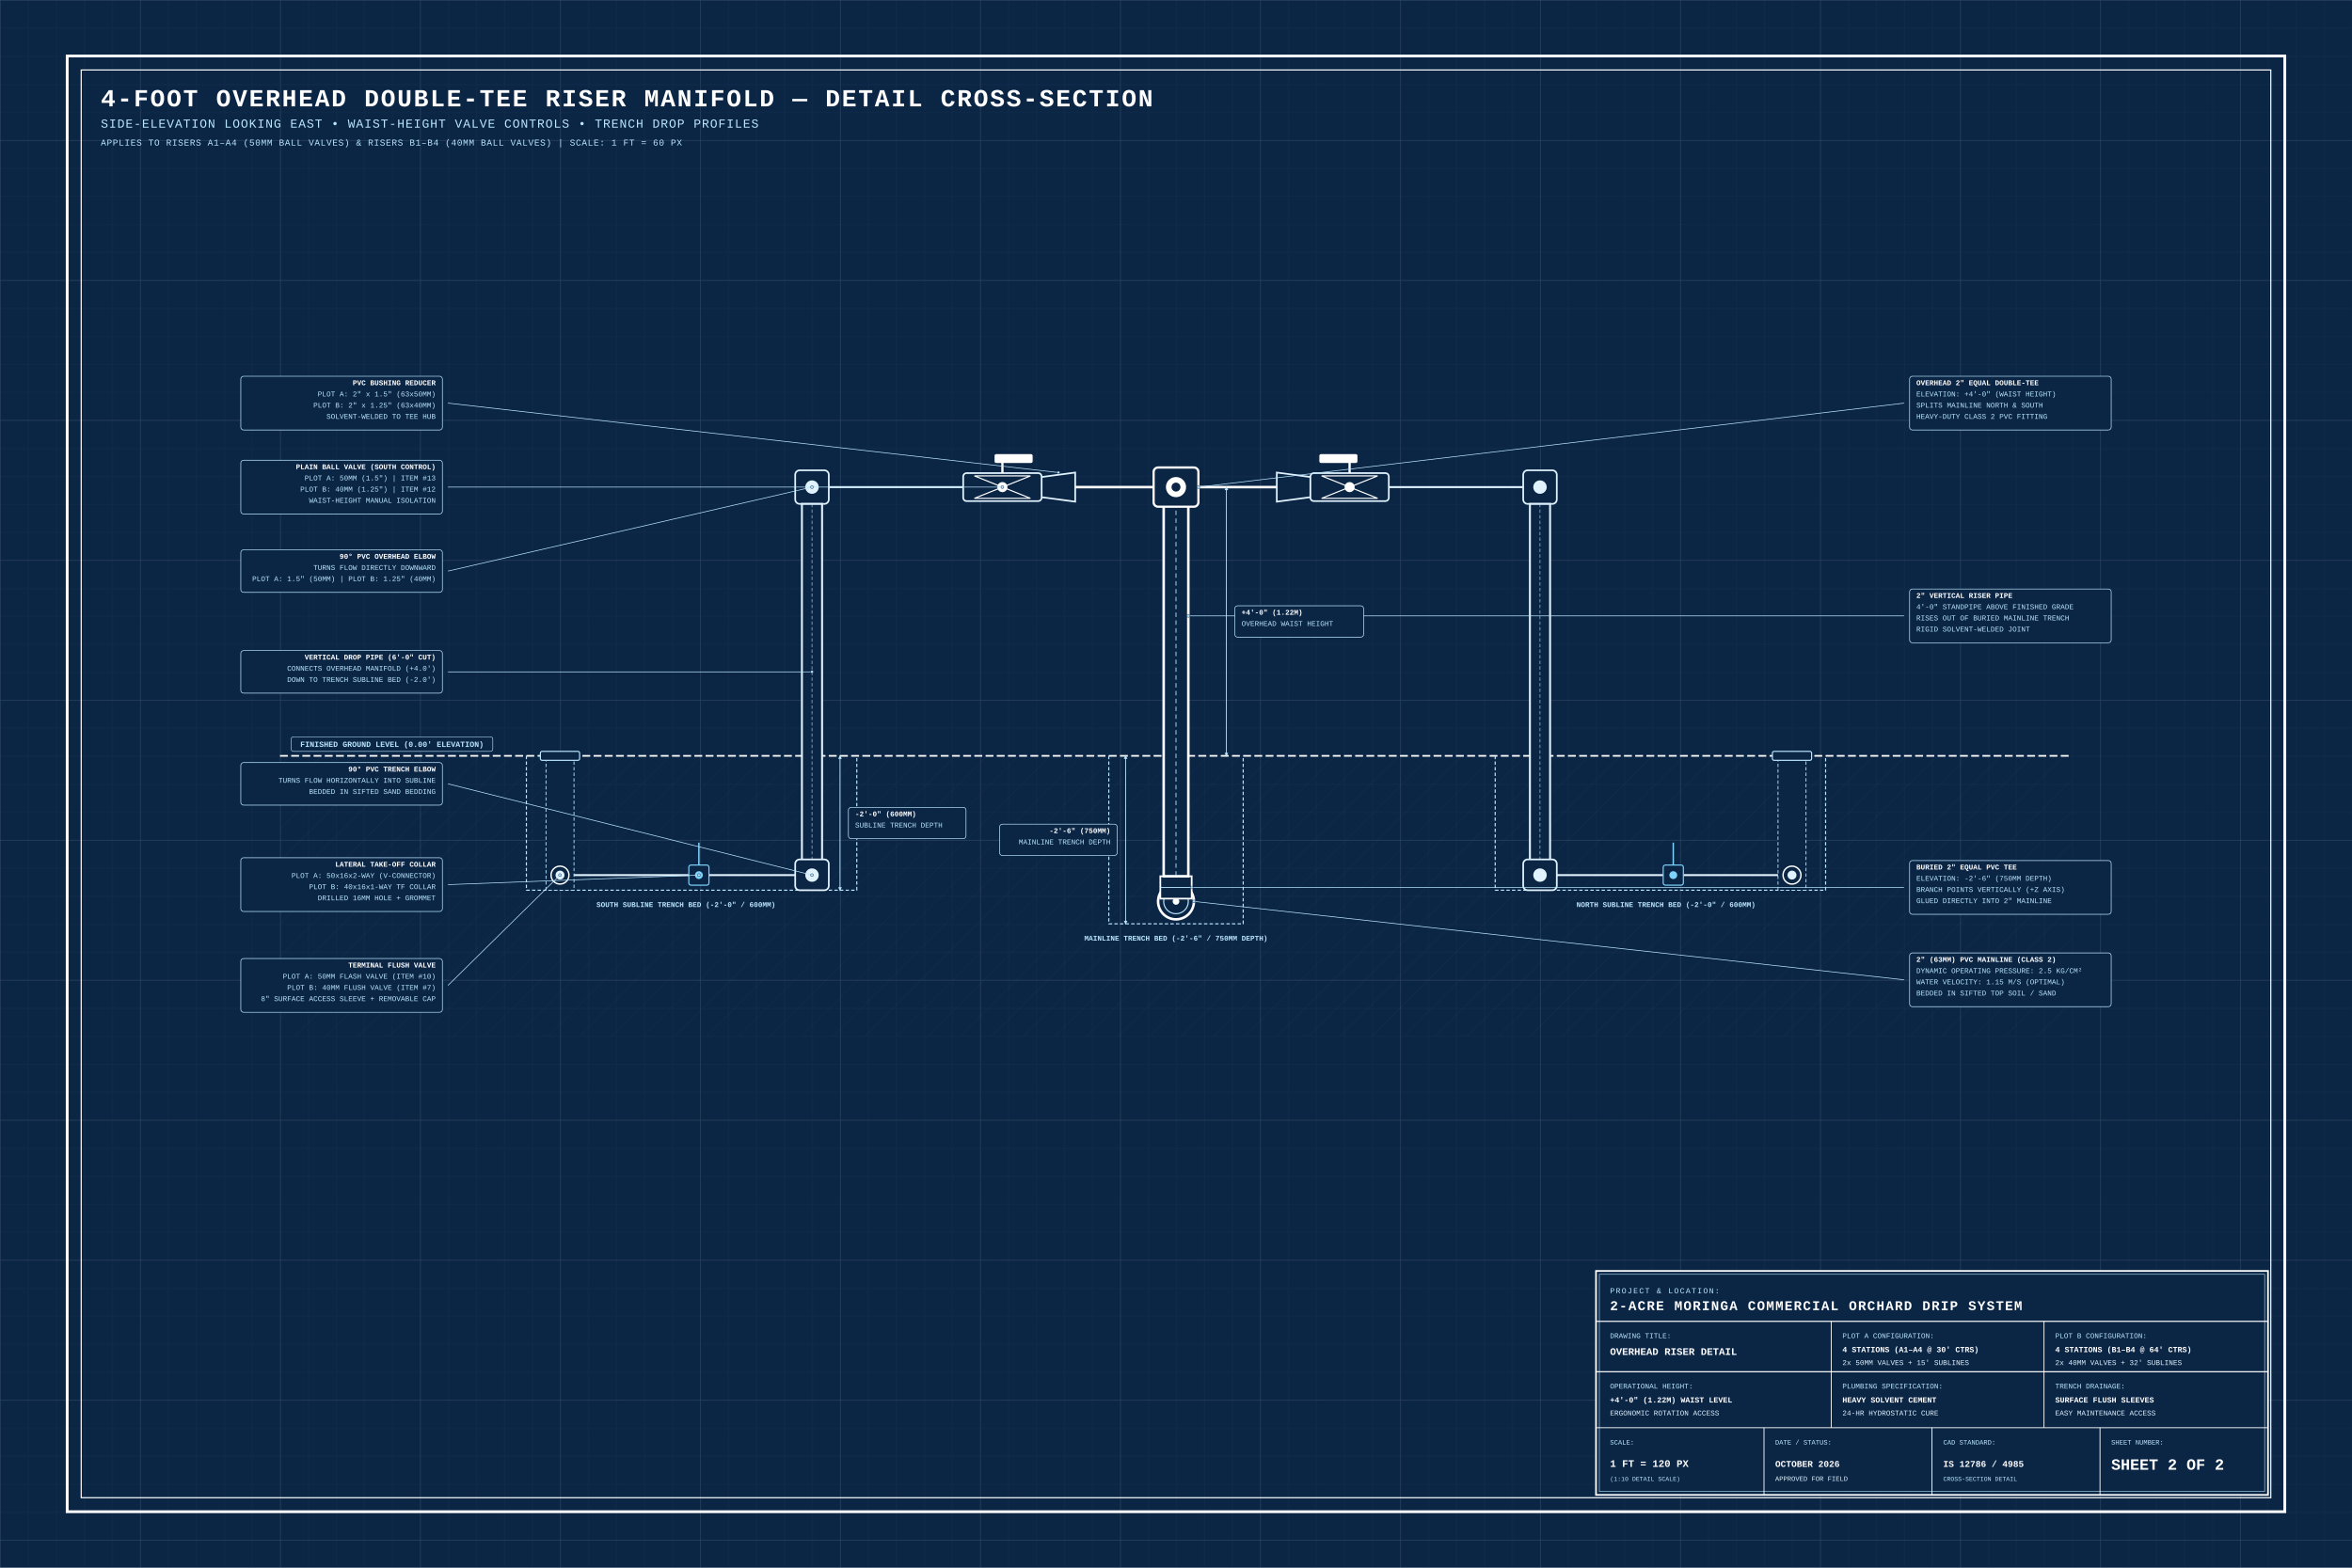
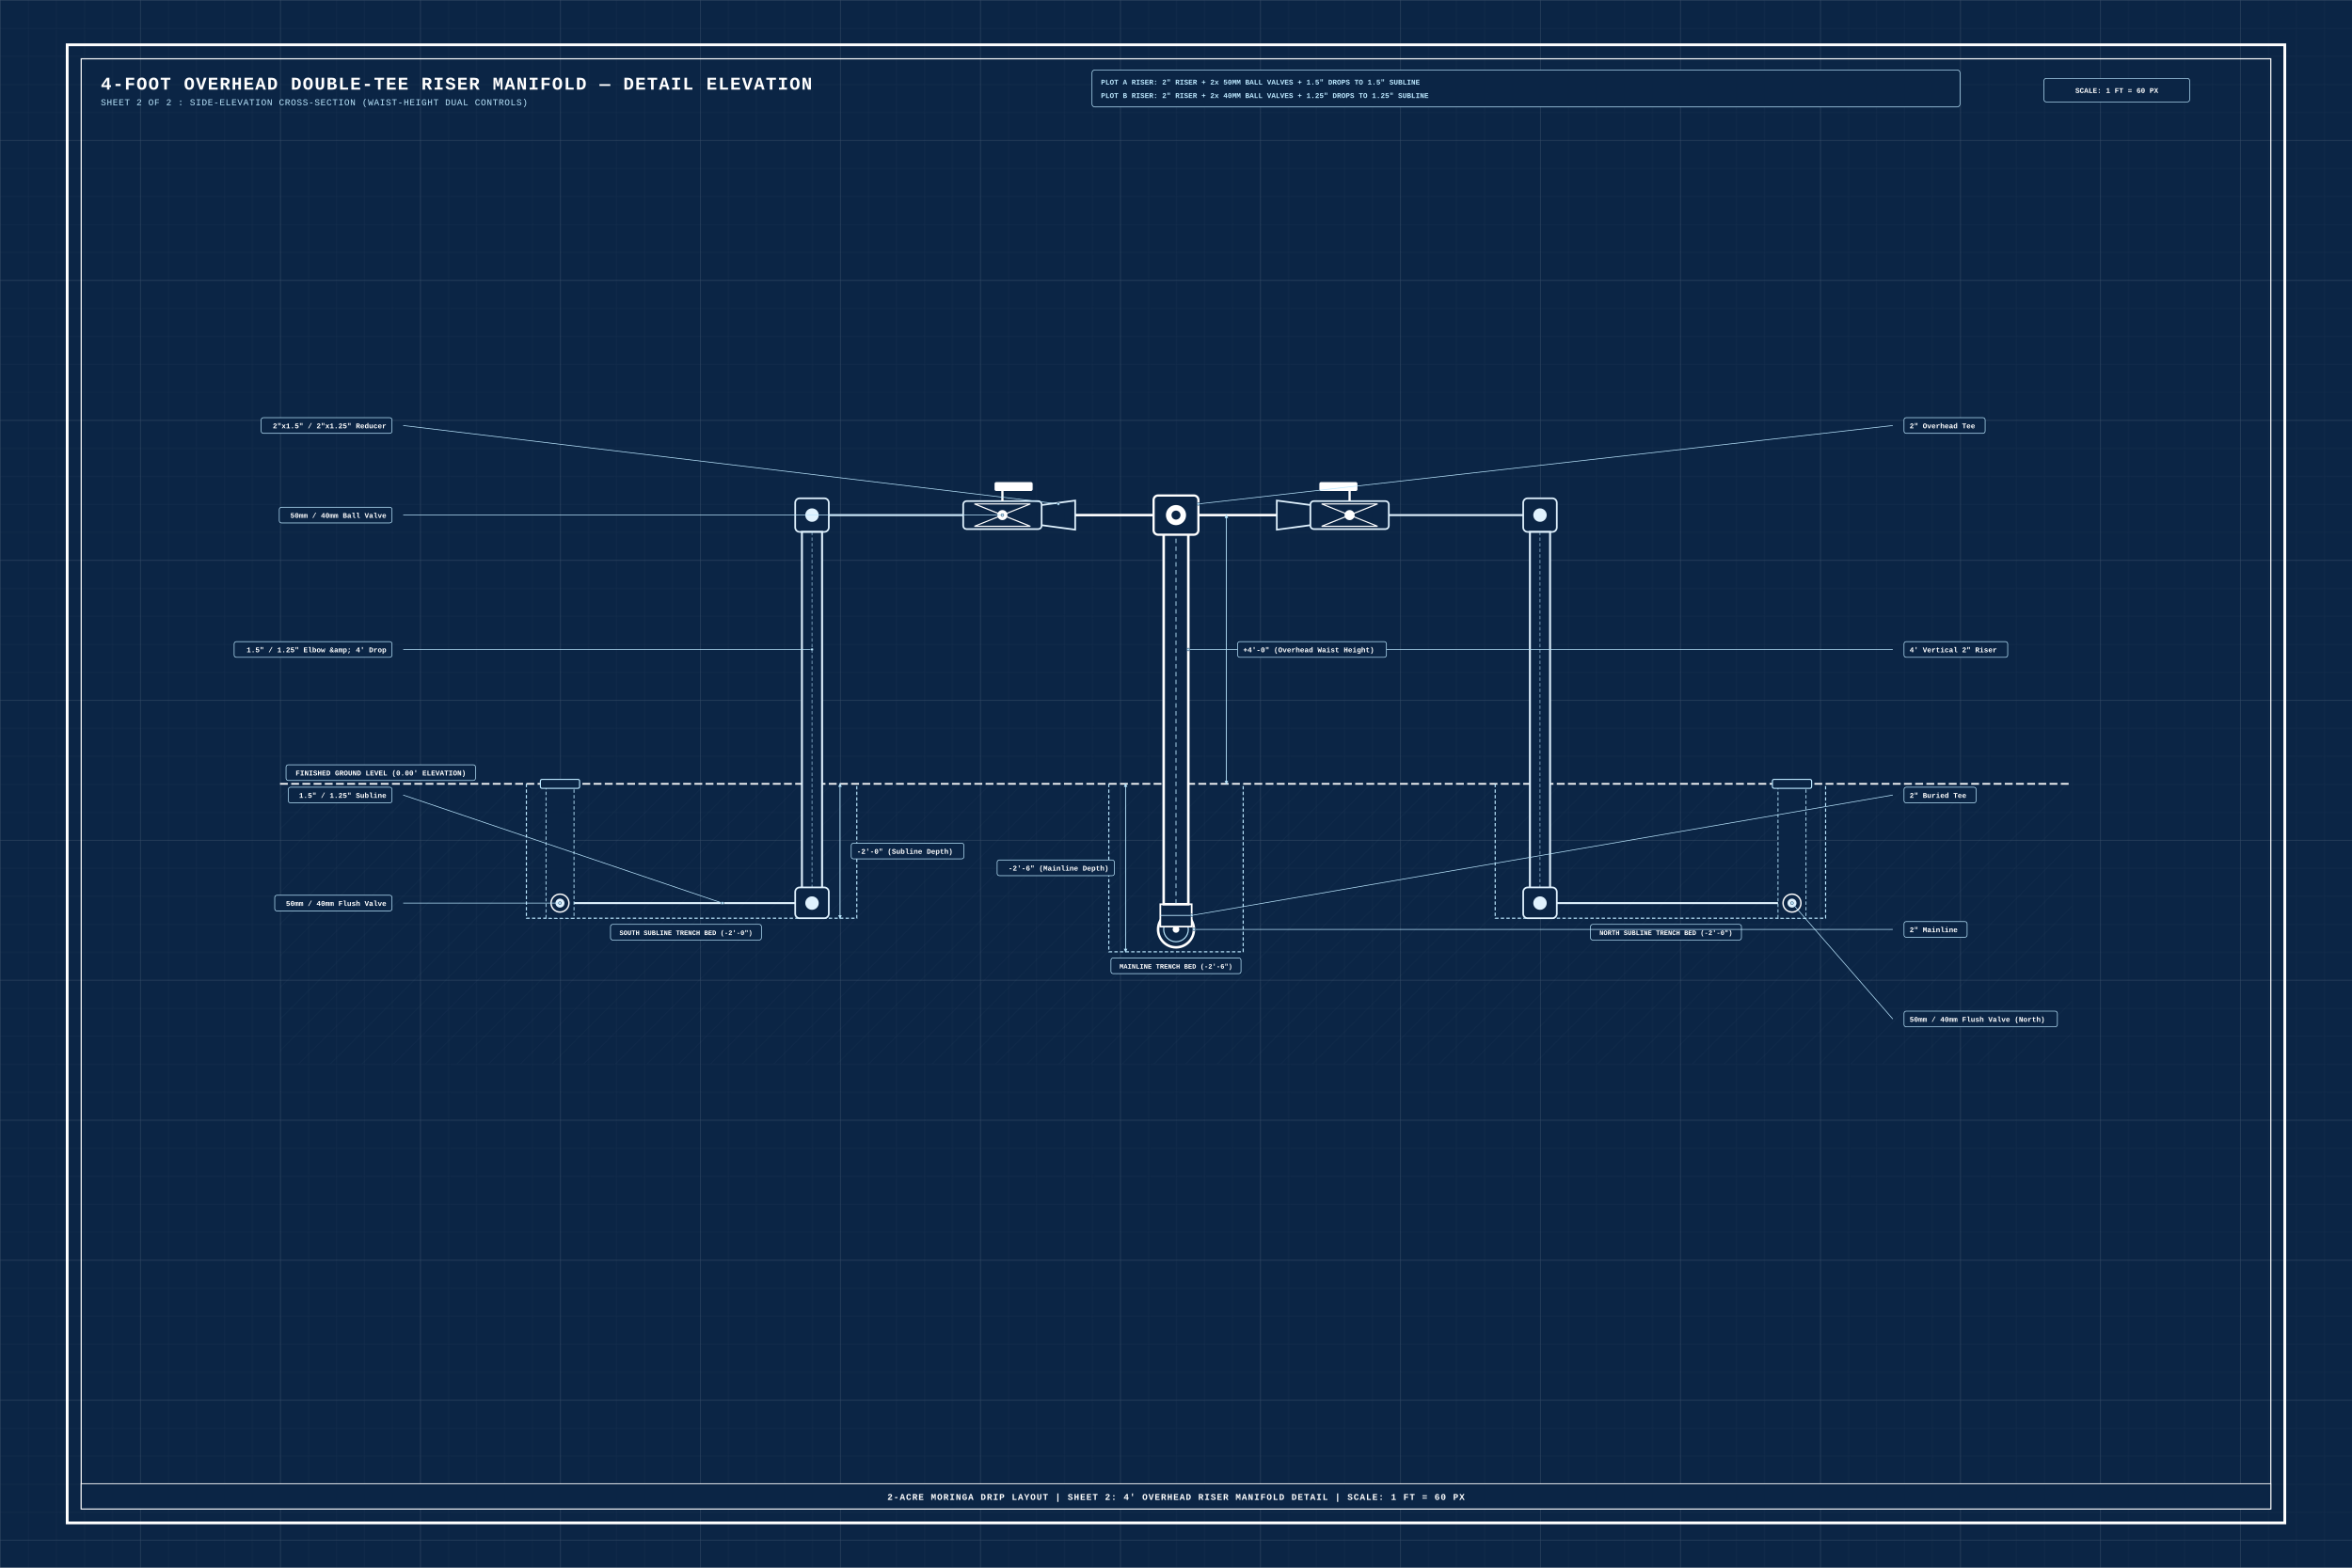
<svg xmlns="http://www.w3.org/2000/svg" viewBox="0 0 4200 2800" width="4200" height="2800" style="background:#0B2545; font-family:'Courier New', Courier, monospace;">
  <defs>
    <pattern id="grid10_s2" width="50" height="50" patternUnits="userSpaceOnUse">
      <path d="M 50 0 L 0 0 0 50" fill="none" stroke="rgba(255, 255, 255, 0.07)" stroke-width="1" />
    </pattern>
    <pattern id="grid50_s2" width="250" height="250" patternUnits="userSpaceOnUse">
      <rect width="250" height="250" fill="url(#grid10_s2)" />
      <path d="M 250 0 L 0 0 0 250" fill="none" stroke="rgba(255, 255, 255, 0.16)" stroke-width="1.5" />
    </pattern>
    <pattern id="groundHatch" width="40" height="40" patternTransform="rotate(45 0 0)" patternUnits="userSpaceOnUse">
      <line x1="0" y1="0" x2="0" y2="40" stroke="#BAE6FD" stroke-width="1" opacity="0.25" />
    </pattern>
    <marker id="arrow_s2" viewBox="0 0 10 10" refX="6" refY="5" markerWidth="6" markerHeight="6" orient="auto-start-reverse">
      <path d="M 0 1.5 L 8 5 L 0 8.5 z" fill="#BAE6FD" />
    </marker>
    <marker id="dot_s2" viewBox="0 0 10 10" refX="5" refY="5" markerWidth="6" markerHeight="6">
      <circle cx="5" cy="5" r="3.5" fill="#BAE6FD" stroke="#0B2545" stroke-width="1" />
    </marker>
  </defs>
  <rect width="4200" height="2800" fill="#0B2545" />
  <rect width="4200" height="2800" fill="url(#grid50_s2)" />
-   <rect x="120" y="100" width="3960" height="2600" fill="none" stroke="#FFFFFF" stroke-width="5" />
-   <rect x="145" y="125" width="3910" height="2550" fill="none" stroke="#FFFFFF" stroke-width="2" />
-   <g transform="translate(180, 190)">
-     <text x="0" y="0" fill="#FFFFFF" font-size="44" font-weight="bold" letter-spacing="3">4-FOOT OVERHEAD DOUBLE-TEE RISER MANIFOLD — DETAIL CROSS-SECTION</text>
-     <text x="0" y="38" fill="#BAE6FD" font-size="22" letter-spacing="1.5">SIDE-ELEVATION LOOKING EAST • WAIST-HEIGHT VALVE CONTROLS • TRENCH DROP PROFILES</text>
-     <text x="0" y="70" fill="#BAE6FD" font-size="16" letter-spacing="1">APPLIES TO RISERS A1–A4 (50MM BALL VALVES) &amp; RISERS B1–B4 (40MM BALL VALVES) | SCALE: 1 FT = 60 PX</text>
+   <rect x="120" y="80" width="3960" height="2640" fill="none" stroke="#FFFFFF" stroke-width="5" />
+   <rect x="145" y="105" width="3910" height="2590" fill="none" stroke="#FFFFFF" stroke-width="2" />
+   <g transform="translate(180, 160)">
+     <text x="0" y="0" fill="#FFFFFF" font-size="32" font-weight="bold" letter-spacing="2">4-FOOT OVERHEAD DOUBLE-TEE RISER MANIFOLD — DETAIL ELEVATION</text>
+     <text x="0" y="28" fill="#BAE6FD" font-size="16" letter-spacing="1">SHEET 2 OF 2 : SIDE-ELEVATION CROSS-SECTION (WAIST-HEIGHT DUAL CONTROLS)</text>
+   </g>
+   <g transform="translate(1950, 125)">
+     <rect x="0" y="0" width="1550" height="66" fill="#0B2545" stroke="#BAE6FD" stroke-width="1.2" rx="5" />
+     <text x="16" y="26" fill="#BAE6FD" font-size="13" font-weight="bold">PLOT A RISER: 2" RISER + 2x 50MM BALL VALVES + 1.5" DROPS TO 1.5" SUBLINE</text>
+     <text x="16" y="50" fill="#BAE6FD" font-size="13" font-weight="bold">PLOT B RISER: 2" RISER + 2x 40MM BALL VALVES + 1.25" DROPS TO 1.25" SUBLINE</text>
+   </g>
+   <g transform="translate(3650, 160)">
+     <rect x="0" y="-20" width="260" height="42" fill="#0B2545" stroke="#BAE6FD" stroke-width="1.2" rx="4" />
+     <text x="130" y="6" fill="#FFFFFF" font-size="13" font-weight="bold" text-anchor="middle">SCALE: 1 FT = 60 PX</text>
  </g>
  <g id="GROUND_AND_TRENCHES">
-     <rect x="500" y="1350" width="3200" height="500" fill="url(#groundHatch)" opacity="0.3" />
-     <line x1="500" y1="1350" x2="3700" y2="1350" stroke="#FFFFFF" stroke-width="3" stroke-dasharray="14 6" />
-     <rect x="520" y="1316" width="360" height="26" fill="#0B2545" stroke="#BAE6FD" stroke-width="1" rx="4" />
-     <text x="700" y="1334" fill="#BAE6FD" font-size="14" font-weight="bold" text-anchor="middle">FINISHED GROUND LEVEL (0.00' ELEVATION)</text>
-     <path d="M 1980,1350 L 1980,1650 L 2220,1650 L 2220,1350" fill="none" stroke="#BAE6FD" stroke-width="2" stroke-dasharray="6 4" />
-     <text x="2100" y="1680" fill="#BAE6FD" font-size="13" font-weight="bold" text-anchor="middle">MAINLINE TRENCH BED (-2'-6" / 750MM DEPTH)</text>
-     <path d="M 940,1350 L 940,1590 L 1530,1590 L 1530,1350" fill="none" stroke="#BAE6FD" stroke-width="2" stroke-dasharray="6 4" />
-     <text x="1225.0" y="1620" fill="#BAE6FD" font-size="13" font-weight="bold" text-anchor="middle">SOUTH SUBLINE TRENCH BED (-2'-0" / 600MM)</text>
-     <path d="M 2670,1350 L 2670,1590 L 3260,1590 L 3260,1350" fill="none" stroke="#BAE6FD" stroke-width="2" stroke-dasharray="6 4" />
-     <text x="2975.0" y="1620" fill="#BAE6FD" font-size="13" font-weight="bold" text-anchor="middle">NORTH SUBLINE TRENCH BED (-2'-0" / 600MM)</text>
+     <rect x="500" y="1400" width="3200" height="500" fill="url(#groundHatch)" opacity="0.3" />
+     <line x1="500" y1="1400" x2="3700" y2="1400" stroke="#FFFFFF" stroke-width="3" stroke-dasharray="14 6" />
+     <g>
+       <rect x="510.8" y="1366.0" width="338.3" height="28" fill="#0B2545" stroke="#BAE6FD" stroke-width="1.2" rx="4" />
+       <text x="680.0" y="1385.0" fill="#FFFFFF" font-size="13" font-weight="bold" text-anchor="middle">FINISHED GROUND LEVEL (0.00' ELEVATION)</text>
+     </g>
+     <path d="M 1980,1400 L 1980,1700 L 2220,1700 L 2220,1400" fill="none" stroke="#BAE6FD" stroke-width="2" stroke-dasharray="6 4" />
+     <g>
+       <rect x="1983.8" y="1711.0" width="232.3" height="28" fill="#0B2545" stroke="#BAE6FD" stroke-width="1.2" rx="4" />
+       <text x="2100.0" y="1730.0" fill="#FFFFFF" font-size="12" font-weight="bold" text-anchor="middle">MAINLINE TRENCH BED (-2'-6")</text>
+     </g>
+     <path d="M 940,1400 L 940,1640 L 1530,1640 L 1530,1400" fill="none" stroke="#BAE6FD" stroke-width="2" stroke-dasharray="6 4" />
+     <g>
+       <rect x="1090.2" y="1651.0" width="269.5" height="28" fill="#0B2545" stroke="#BAE6FD" stroke-width="1.2" rx="4" />
+       <text x="1225.0" y="1670.0" fill="#FFFFFF" font-size="12" font-weight="bold" text-anchor="middle">SOUTH SUBLINE TRENCH BED (-2'-0")</text>
+     </g>
+     <path d="M 2670,1400 L 2670,1640 L 3260,1640 L 3260,1400" fill="none" stroke="#BAE6FD" stroke-width="2" stroke-dasharray="6 4" />
+     <g>
+       <rect x="2840.2" y="1651.0" width="269.5" height="28" fill="#0B2545" stroke="#BAE6FD" stroke-width="1.2" rx="4" />
+       <text x="2975.0" y="1670.0" fill="#FFFFFF" font-size="12" font-weight="bold" text-anchor="middle">NORTH SUBLINE TRENCH BED (-2'-0")</text>
+     </g>
  </g>
  <g id="PIPES_AND_MANIFOLD">
-     <circle cx="2100" cy="1610" r="32" fill="#0B2545" stroke="#FFFFFF" stroke-width="4.5" />
-     <circle cx="2100" cy="1610" r="22" fill="#0B2545" stroke="#BAE6FD" stroke-width="2" />
-     <circle cx="2100" cy="1610" r="6" fill="#FFFFFF" />
-     <rect x="2072" y="1565" width="56" height="40" fill="#0B2545" stroke="#FFFFFF" stroke-width="3" />
-     <line x1="2072" y1="1585" x2="2128" y2="1585" stroke="#BAE6FD" stroke-width="1.5" />
-     <rect x="2078" y="870" width="44" height="695" fill="#0B2545" stroke="#FFFFFF" stroke-width="4.5" />
-     <line x1="2100" y1="870" x2="2100" y2="1565" stroke="#BAE6FD" stroke-width="1.5" stroke-dasharray="8 6" />
-     <rect x="2060" y="835" width="80" height="70" rx="8" fill="#0B2545" stroke="#FFFFFF" stroke-width="4" />
-     <circle cx="2100" cy="870" r="18" fill="#FFFFFF" />
-     <circle cx="2100" cy="870" r="8" fill="#0B2545" />
-     <line x1="2060" y1="870" x2="1920" y2="870" stroke="#FFFFFF" stroke-width="4.5" />
-     <polygon points="1920,844 1860,852 1860,888 1920,896" fill="#0B2545" stroke="#E0F2FE" stroke-width="3" />
-     <rect x="1720" y="845" width="140" height="50" rx="6" fill="#0B2545" stroke="#E0F2FE" stroke-width="3" />
-     <polygon points="1740,850 1840,890 1740,890 1840,850" fill="#0B2545" stroke="#FFFFFF" stroke-width="2" />
-     <circle cx="1790" cy="870" r="9" fill="#FFFFFF" />
-     <rect x="1775" y="810" width="70" height="18" rx="4" fill="#FFFFFF" stroke="#0B2545" stroke-width="2" />
-     <line x1="1790" y1="845" x2="1790" y2="820" stroke="#FFFFFF" stroke-width="4" />
-     <line x1="1720" y1="870" x2="1450" y2="870" stroke="#E0F2FE" stroke-width="3.5" />
-     <rect x="1420" y="840" width="60" height="60" rx="8" fill="#0B2545" stroke="#E0F2FE" stroke-width="3" />
-     <circle cx="1450" cy="870" r="12" fill="#E0F2FE" />
-     <rect x="1432" y="900" width="36" height="650" fill="#0B2545" stroke="#E0F2FE" stroke-width="3.5" />
-     <line x1="1450" y1="900" x2="1450" y2="1550" stroke="#BAE6FD" stroke-width="1" stroke-dasharray="6 4" />
-     <rect x="1420" y="1535" width="60" height="55" rx="8" fill="#0B2545" stroke="#E0F2FE" stroke-width="3" />
-     <circle cx="1450" cy="1563" r="12" fill="#E0F2FE" />
-     <line x1="1420" y1="1563" x2="1000" y2="1563" stroke="#E0F2FE" stroke-width="3.5" />
-     <rect x="1230" y="1545" width="36" height="36" rx="4" fill="#0B2545" stroke="#7DD3FC" stroke-width="2" />
-     <circle cx="1248" cy="1563" r="7" fill="#7DD3FC" />
-     <line x1="1248" y1="1545" x2="1248" y2="1505" stroke="#7DD3FC" stroke-width="2.5" />
-     <rect x="975" y="1350" width="50" height="240" fill="#0B2545" stroke="#BAE6FD" stroke-width="1.5" stroke-dasharray="6 4" />
-     <rect x="965" y="1342" width="70" height="16" rx="3" fill="#0B2545" stroke="#BAE6FD" stroke-width="2" />
-     <circle cx="1000" cy="1563" r="16" fill="#0B2545" stroke="#FFFFFF" stroke-width="2.5" />
-     <circle cx="1000" cy="1563" r="8" fill="#E0F2FE" />
-     <line x1="2140" y1="870" x2="2280" y2="870" stroke="#FFFFFF" stroke-width="4.5" />
-     <polygon points="2280,844 2340,852 2340,888 2280,896" fill="#0B2545" stroke="#E0F2FE" stroke-width="3" />
-     <rect x="2340" y="845" width="140" height="50" rx="6" fill="#0B2545" stroke="#E0F2FE" stroke-width="3" />
-     <polygon points="2360,850 2460,890 2360,890 2460,850" fill="#0B2545" stroke="#FFFFFF" stroke-width="2" />
-     <circle cx="2410" cy="870" r="9" fill="#FFFFFF" />
-     <rect x="2355" y="810" width="70" height="18" rx="4" fill="#FFFFFF" stroke="#0B2545" stroke-width="2" />
-     <line x1="2410" y1="845" x2="2410" y2="820" stroke="#FFFFFF" stroke-width="4" />
-     <line x1="2480" y1="870" x2="2750" y2="870" stroke="#E0F2FE" stroke-width="3.5" />
-     <rect x="2720" y="840" width="60" height="60" rx="8" fill="#0B2545" stroke="#E0F2FE" stroke-width="3" />
-     <circle cx="2750" cy="870" r="12" fill="#E0F2FE" />
-     <rect x="2732" y="900" width="36" height="650" fill="#0B2545" stroke="#E0F2FE" stroke-width="3.5" />
-     <line x1="2750" y1="900" x2="2750" y2="1550" stroke="#BAE6FD" stroke-width="1" stroke-dasharray="6 4" />
-     <rect x="2720" y="1535" width="60" height="55" rx="8" fill="#0B2545" stroke="#E0F2FE" stroke-width="3" />
-     <circle cx="2750" cy="1563" r="12" fill="#E0F2FE" />
-     <line x1="2780" y1="1563" x2="3200" y2="1563" stroke="#E0F2FE" stroke-width="3.5" />
-     <rect x="2970" y="1545" width="36" height="36" rx="4" fill="#0B2545" stroke="#7DD3FC" stroke-width="2" />
-     <circle cx="2988" cy="1563" r="7" fill="#7DD3FC" />
-     <line x1="2988" y1="1545" x2="2988" y2="1505" stroke="#7DD3FC" stroke-width="2.5" />
-     <rect x="3175" y="1350" width="50" height="240" fill="#0B2545" stroke="#BAE6FD" stroke-width="1.5" stroke-dasharray="6 4" />
-     <rect x="3165" y="1342" width="70" height="16" rx="3" fill="#0B2545" stroke="#BAE6FD" stroke-width="2" />
-     <circle cx="3200" cy="1563" r="16" fill="#0B2545" stroke="#FFFFFF" stroke-width="2.5" />
-     <circle cx="3200" cy="1563" r="8" fill="#E0F2FE" />
+     <circle cx="2100" cy="1660" r="32" fill="#0B2545" stroke="#FFFFFF" stroke-width="4.5" />
+     <circle cx="2100" cy="1660" r="22" fill="#0B2545" stroke="#BAE6FD" stroke-width="2" />
+     <circle cx="2100" cy="1660" r="6" fill="#FFFFFF" />
+     <rect x="2072" y="1615" width="56" height="40" fill="#0B2545" stroke="#FFFFFF" stroke-width="3" />
+     <line x1="2072" y1="1635" x2="2128" y2="1635" stroke="#BAE6FD" stroke-width="1.5" />
+     <rect x="2078" y="920" width="44" height="695" fill="#0B2545" stroke="#FFFFFF" stroke-width="4.5" />
+     <line x1="2100" y1="920" x2="2100" y2="1615" stroke="#BAE6FD" stroke-width="1.5" stroke-dasharray="8 6" />
+     <rect x="2060" y="885" width="80" height="70" rx="8" fill="#0B2545" stroke="#FFFFFF" stroke-width="4" />
+     <circle cx="2100" cy="920" r="18" fill="#FFFFFF" />
+     <circle cx="2100" cy="920" r="8" fill="#0B2545" />
+     <line x1="2060" y1="920" x2="1920" y2="920" stroke="#FFFFFF" stroke-width="4.5" />
+     <polygon points="1920,894 1860,902 1860,938 1920,946" fill="#0B2545" stroke="#E0F2FE" stroke-width="3" />
+     <rect x="1720" y="895" width="140" height="50" rx="6" fill="#0B2545" stroke="#E0F2FE" stroke-width="3" />
+     <polygon points="1740,900 1840,940 1740,940 1840,900" fill="#0B2545" stroke="#FFFFFF" stroke-width="2" />
+     <circle cx="1790" cy="920" r="9" fill="#FFFFFF" />
+     <rect x="1775" y="860" width="70" height="18" rx="4" fill="#FFFFFF" stroke="#0B2545" stroke-width="2" />
+     <line x1="1790" y1="895" x2="1790" y2="870" stroke="#FFFFFF" stroke-width="4" />
+     <line x1="1720" y1="920" x2="1450" y2="920" stroke="#E0F2FE" stroke-width="3.5" />
+     <rect x="1420" y="890" width="60" height="60" rx="8" fill="#0B2545" stroke="#E0F2FE" stroke-width="3" />
+     <circle cx="1450" cy="920" r="12" fill="#E0F2FE" />
+     <rect x="1432" y="950" width="36" height="650" fill="#0B2545" stroke="#E0F2FE" stroke-width="3.5" />
+     <line x1="1450" y1="950" x2="1450" y2="1600" stroke="#BAE6FD" stroke-width="1" stroke-dasharray="6 4" />
+     <rect x="1420" y="1585" width="60" height="55" rx="8" fill="#0B2545" stroke="#E0F2FE" stroke-width="3" />
+     <circle cx="1450" cy="1613" r="12" fill="#E0F2FE" />
+     <line x1="1420" y1="1613" x2="1000" y2="1613" stroke="#E0F2FE" stroke-width="3.5" />
+     <rect x="975" y="1400" width="50" height="240" fill="#0B2545" stroke="#BAE6FD" stroke-width="1.5" stroke-dasharray="6 4" />
+     <rect x="965" y="1392" width="70" height="16" rx="3" fill="#0B2545" stroke="#BAE6FD" stroke-width="2" />
+     <circle cx="1000" cy="1613" r="16" fill="#0B2545" stroke="#FFFFFF" stroke-width="2.5" />
+     <circle cx="1000" cy="1613" r="8" fill="#E0F2FE" />
+     <line x1="2140" y1="920" x2="2280" y2="920" stroke="#FFFFFF" stroke-width="4.5" />
+     <polygon points="2280,894 2340,902 2340,938 2280,946" fill="#0B2545" stroke="#E0F2FE" stroke-width="3" />
+     <rect x="2340" y="895" width="140" height="50" rx="6" fill="#0B2545" stroke="#E0F2FE" stroke-width="3" />
+     <polygon points="2360,900 2460,940 2360,940 2460,900" fill="#0B2545" stroke="#FFFFFF" stroke-width="2" />
+     <circle cx="2410" cy="920" r="9" fill="#FFFFFF" />
+     <rect x="2355" y="860" width="70" height="18" rx="4" fill="#FFFFFF" stroke="#0B2545" stroke-width="2" />
+     <line x1="2410" y1="895" x2="2410" y2="870" stroke="#FFFFFF" stroke-width="4" />
+     <line x1="2480" y1="920" x2="2750" y2="920" stroke="#E0F2FE" stroke-width="3.5" />
+     <rect x="2720" y="890" width="60" height="60" rx="8" fill="#0B2545" stroke="#E0F2FE" stroke-width="3" />
+     <circle cx="2750" cy="920" r="12" fill="#E0F2FE" />
+     <rect x="2732" y="950" width="36" height="650" fill="#0B2545" stroke="#E0F2FE" stroke-width="3.5" />
+     <line x1="2750" y1="950" x2="2750" y2="1600" stroke="#BAE6FD" stroke-width="1" stroke-dasharray="6 4" />
+     <rect x="2720" y="1585" width="60" height="55" rx="8" fill="#0B2545" stroke="#E0F2FE" stroke-width="3" />
+     <circle cx="2750" cy="1613" r="12" fill="#E0F2FE" />
+     <line x1="2780" y1="1613" x2="3200" y2="1613" stroke="#E0F2FE" stroke-width="3.5" />
+     <rect x="3175" y="1400" width="50" height="240" fill="#0B2545" stroke="#BAE6FD" stroke-width="1.5" stroke-dasharray="6 4" />
+     <rect x="3165" y="1392" width="70" height="16" rx="3" fill="#0B2545" stroke="#BAE6FD" stroke-width="2" />
+     <circle cx="3200" cy="1613" r="16" fill="#0B2545" stroke="#FFFFFF" stroke-width="2.5" />
+     <circle cx="3200" cy="1613" r="8" fill="#E0F2FE" />
  </g>
  <g id="LEFT_CALLOUT_COLUMN">
-     <line x1="1790" y1="870" x2="800" y2="870" stroke="#BAE6FD" stroke-width="1.2" marker-start="url(#dot_s2)" />
+     <line x1="1890" y1="900" x2="720" y2="760" stroke="#BAE6FD" stroke-width="1.2" marker-start="url(#dot_s2)" />
    <g>
-       <rect x="430" y="822.0" width="360" height="96" fill="#0B2545" stroke="#BAE6FD" stroke-width="1.2" rx="5" />
-       <text x="778" y="838.0" fill="#FFFFFF" font-size="13" font-weight="bold" text-anchor="end">PLAIN BALL VALVE (SOUTH CONTROL)</text>
-       <text x="778" y="858.0" fill="#BAE6FD" font-size="13" font-weight="normal" text-anchor="end">PLOT A: 50MM (1.5") | ITEM #13</text>
-       <text x="778" y="878.0" fill="#BAE6FD" font-size="13" font-weight="normal" text-anchor="end">PLOT B: 40MM (1.25") | ITEM #12</text>
-       <text x="778" y="898.0" fill="#BAE6FD" font-size="13" font-weight="normal" text-anchor="end">WAIST-HEIGHT MANUAL ISOLATION</text>
+       <rect x="466.4" y="746.0" width="233.6" height="28" fill="#0B2545" stroke="#BAE6FD" stroke-width="1.2" rx="4" />
+       <text x="690.0" y="765.0" fill="#FFFFFF" font-size="13" font-weight="bold" text-anchor="end">2"x1.5" / 2"x1.25" Reducer</text>
    </g>
-     <line x1="1890" y1="844" x2="800" y2="720" stroke="#BAE6FD" stroke-width="1.2" marker-start="url(#dot_s2)" />
+     <line x1="1790" y1="920" x2="720" y2="920" stroke="#BAE6FD" stroke-width="1.2" marker-start="url(#dot_s2)" />
    <g>
-       <rect x="430" y="672.0" width="360" height="96" fill="#0B2545" stroke="#BAE6FD" stroke-width="1.2" rx="5" />
-       <text x="778" y="688.0" fill="#FFFFFF" font-size="13" font-weight="bold" text-anchor="end">PVC BUSHING REDUCER</text>
-       <text x="778" y="708.0" fill="#BAE6FD" font-size="13" font-weight="normal" text-anchor="end">PLOT A: 2" x 1.5" (63x50MM)</text>
-       <text x="778" y="728.0" fill="#BAE6FD" font-size="13" font-weight="normal" text-anchor="end">PLOT B: 2" x 1.25" (63x40MM)</text>
-       <text x="778" y="748.0" fill="#BAE6FD" font-size="13" font-weight="normal" text-anchor="end">SOLVENT-WELDED TO TEE HUB</text>
+       <rect x="498.7" y="906.0" width="201.3" height="28" fill="#0B2545" stroke="#BAE6FD" stroke-width="1.2" rx="4" />
+       <text x="690.0" y="925.0" fill="#FFFFFF" font-size="13" font-weight="bold" text-anchor="end">50mm / 40mm Ball Valve</text>
    </g>
-     <line x1="1450" y1="870" x2="800" y2="1020" stroke="#BAE6FD" stroke-width="1.2" marker-start="url(#dot_s2)" />
+     <line x1="1450" y1="1160" x2="720" y2="1160" stroke="#BAE6FD" stroke-width="1.2" marker-start="url(#dot_s2)" />
    <g>
-       <rect x="430" y="982.0" width="360" height="76" fill="#0B2545" stroke="#BAE6FD" stroke-width="1.2" rx="5" />
-       <text x="778" y="998.0" fill="#FFFFFF" font-size="13" font-weight="bold" text-anchor="end">90° PVC OVERHEAD ELBOW</text>
-       <text x="778" y="1018.0" fill="#BAE6FD" font-size="13" font-weight="normal" text-anchor="end">TURNS FLOW DIRECTLY DOWNWARD</text>
-       <text x="778" y="1038.0" fill="#BAE6FD" font-size="13" font-weight="normal" text-anchor="end">PLOT A: 1.5" (50MM) | PLOT B: 1.25" (40MM)</text>
+       <rect x="418.1" y="1146.0" width="281.9" height="28" fill="#0B2545" stroke="#BAE6FD" stroke-width="1.2" rx="4" />
+       <text x="690.0" y="1165.0" fill="#FFFFFF" font-size="13" font-weight="bold" text-anchor="end">1.5" / 1.25" Elbow &amp;amp; 4' Drop</text>
    </g>
-     <line x1="1450" y1="1200" x2="800" y2="1200" stroke="#BAE6FD" stroke-width="1.2" marker-start="url(#dot_s2)" />
+     <line x1="1290" y1="1613" x2="720" y2="1420" stroke="#BAE6FD" stroke-width="1.2" marker-start="url(#dot_s2)" />
    <g>
-       <rect x="430" y="1162.0" width="360" height="76" fill="#0B2545" stroke="#BAE6FD" stroke-width="1.2" rx="5" />
-       <text x="778" y="1178.0" fill="#FFFFFF" font-size="13" font-weight="bold" text-anchor="end">VERTICAL DROP PIPE (6'-0" CUT)</text>
-       <text x="778" y="1198.0" fill="#BAE6FD" font-size="13" font-weight="normal" text-anchor="end">CONNECTS OVERHEAD MANIFOLD (+4.0')</text>
-       <text x="778" y="1218.0" fill="#BAE6FD" font-size="13" font-weight="normal" text-anchor="end">DOWN TO TRENCH SUBLINE BED (-2.0')</text>
+       <rect x="514.8" y="1406.0" width="185.2" height="28" fill="#0B2545" stroke="#BAE6FD" stroke-width="1.2" rx="4" />
+       <text x="690.0" y="1425.0" fill="#FFFFFF" font-size="13" font-weight="bold" text-anchor="end">1.5" / 1.25" Subline</text>
    </g>
-     <line x1="1450" y1="1563" x2="800" y2="1400" stroke="#BAE6FD" stroke-width="1.2" marker-start="url(#dot_s2)" />
+     <line x1="1000" y1="1613" x2="720" y2="1613" stroke="#BAE6FD" stroke-width="1.2" marker-start="url(#dot_s2)" />
    <g>
-       <rect x="430" y="1362.0" width="360" height="76" fill="#0B2545" stroke="#BAE6FD" stroke-width="1.2" rx="5" />
-       <text x="778" y="1378.0" fill="#FFFFFF" font-size="13" font-weight="bold" text-anchor="end">90° PVC TRENCH ELBOW</text>
-       <text x="778" y="1398.0" fill="#BAE6FD" font-size="13" font-weight="normal" text-anchor="end">TURNS FLOW HORIZONTALLY INTO SUBLINE</text>
-       <text x="778" y="1418.0" fill="#BAE6FD" font-size="13" font-weight="normal" text-anchor="end">BEDDED IN SIFTED SAND BEDDING</text>
-     </g>
-     <line x1="1248" y1="1563" x2="800" y2="1580" stroke="#BAE6FD" stroke-width="1.2" marker-start="url(#dot_s2)" />
-     <g>
-       <rect x="430" y="1532.0" width="360" height="96" fill="#0B2545" stroke="#BAE6FD" stroke-width="1.2" rx="5" />
-       <text x="778" y="1548.0" fill="#FFFFFF" font-size="13" font-weight="bold" text-anchor="end">LATERAL TAKE-OFF COLLAR</text>
-       <text x="778" y="1568.0" fill="#BAE6FD" font-size="13" font-weight="normal" text-anchor="end">PLOT A: 50x16x2-WAY (V-CONNECTOR)</text>
-       <text x="778" y="1588.0" fill="#BAE6FD" font-size="13" font-weight="normal" text-anchor="end">PLOT B: 40x16x1-WAY TF COLLAR</text>
-       <text x="778" y="1608.0" fill="#BAE6FD" font-size="13" font-weight="normal" text-anchor="end">DRILLED 16MM HOLE + GROMMET</text>
-     </g>
-     <line x1="1000" y1="1563" x2="800" y2="1760" stroke="#BAE6FD" stroke-width="1.2" marker-start="url(#dot_s2)" />
-     <g>
-       <rect x="430" y="1712.0" width="360" height="96" fill="#0B2545" stroke="#BAE6FD" stroke-width="1.2" rx="5" />
-       <text x="778" y="1728.0" fill="#FFFFFF" font-size="13" font-weight="bold" text-anchor="end">TERMINAL FLUSH VALVE</text>
-       <text x="778" y="1748.0" fill="#BAE6FD" font-size="13" font-weight="normal" text-anchor="end">PLOT A: 50MM FLASH VALVE (ITEM #10)</text>
-       <text x="778" y="1768.0" fill="#BAE6FD" font-size="13" font-weight="normal" text-anchor="end">PLOT B: 40MM FLUSH VALVE (ITEM #7)</text>
-       <text x="778" y="1788.0" fill="#BAE6FD" font-size="13" font-weight="normal" text-anchor="end">8" SURFACE ACCESS SLEEVE + REMOVABLE CAP</text>
+       <rect x="490.6" y="1599.0" width="209.4" height="28" fill="#0B2545" stroke="#BAE6FD" stroke-width="1.2" rx="4" />
+       <text x="690.0" y="1618.0" fill="#FFFFFF" font-size="13" font-weight="bold" text-anchor="end">50mm / 40mm Flush Valve</text>
    </g>
  </g>
  <g id="RIGHT_CALLOUT_COLUMN">
-     <line x1="2140" y1="870" x2="3400" y2="720" stroke="#BAE6FD" stroke-width="1.2" marker-start="url(#dot_s2)" />
+     <line x1="2140" y1="900" x2="3380" y2="760" stroke="#BAE6FD" stroke-width="1.2" marker-start="url(#dot_s2)" />
    <g>
-       <rect x="3410" y="672.0" width="360" height="96" fill="#0B2545" stroke="#BAE6FD" stroke-width="1.2" rx="5" />
-       <text x="3422" y="688.0" fill="#FFFFFF" font-size="13" font-weight="bold" text-anchor="start">OVERHEAD 2" EQUAL DOUBLE-TEE</text>
-       <text x="3422" y="708.0" fill="#BAE6FD" font-size="13" font-weight="normal" text-anchor="start">ELEVATION: +4'-0" (WAIST HEIGHT)</text>
-       <text x="3422" y="728.0" fill="#BAE6FD" font-size="13" font-weight="normal" text-anchor="start">SPLITS MAINLINE NORTH &amp; SOUTH</text>
-       <text x="3422" y="748.0" fill="#BAE6FD" font-size="13" font-weight="normal" text-anchor="start">HEAVY-DUTY CLASS 2 PVC FITTING</text>
+       <rect x="3400.0" y="746.0" width="144.9" height="28" fill="#0B2545" stroke="#BAE6FD" stroke-width="1.2" rx="4" />
+       <text x="3410.0" y="765.0" fill="#FFFFFF" font-size="13" font-weight="bold" text-anchor="start">2" Overhead Tee</text>
    </g>
-     <line x1="2122" y1="1100" x2="3400" y2="1100" stroke="#BAE6FD" stroke-width="1.2" marker-start="url(#dot_s2)" />
+     <line x1="2122" y1="1160" x2="3380" y2="1160" stroke="#BAE6FD" stroke-width="1.2" marker-start="url(#dot_s2)" />
    <g>
-       <rect x="3410" y="1052.0" width="360" height="96" fill="#0B2545" stroke="#BAE6FD" stroke-width="1.2" rx="5" />
-       <text x="3422" y="1068.0" fill="#FFFFFF" font-size="13" font-weight="bold" text-anchor="start">2" VERTICAL RISER PIPE</text>
-       <text x="3422" y="1088.0" fill="#BAE6FD" font-size="13" font-weight="normal" text-anchor="start">4'-0" STANDPIPE ABOVE FINISHED GRADE</text>
-       <text x="3422" y="1108.0" fill="#BAE6FD" font-size="13" font-weight="normal" text-anchor="start">RISES OUT OF BURIED MAINLINE TRENCH</text>
-       <text x="3422" y="1128.0" fill="#BAE6FD" font-size="13" font-weight="normal" text-anchor="start">RIGID SOLVENT-WELDED JOINT</text>
+       <rect x="3400.0" y="1146.0" width="185.2" height="28" fill="#0B2545" stroke="#BAE6FD" stroke-width="1.2" rx="4" />
+       <text x="3410.0" y="1165.0" fill="#FFFFFF" font-size="13" font-weight="bold" text-anchor="start">4' Vertical 2" Riser</text>
    </g>
-     <line x1="2128" y1="1585" x2="3400" y2="1585" stroke="#BAE6FD" stroke-width="1.2" marker-start="url(#dot_s2)" />
+     <line x1="2128" y1="1635" x2="3380" y2="1420" stroke="#BAE6FD" stroke-width="1.2" marker-start="url(#dot_s2)" />
    <g>
-       <rect x="3410" y="1537.0" width="360" height="96" fill="#0B2545" stroke="#BAE6FD" stroke-width="1.2" rx="5" />
-       <text x="3422" y="1553.0" fill="#FFFFFF" font-size="13" font-weight="bold" text-anchor="start">BURIED 2" EQUAL PVC TEE</text>
-       <text x="3422" y="1573.0" fill="#BAE6FD" font-size="13" font-weight="normal" text-anchor="start">ELEVATION: -2'-6" (750MM DEPTH)</text>
-       <text x="3422" y="1593.0" fill="#BAE6FD" font-size="13" font-weight="normal" text-anchor="start">BRANCH POINTS VERTICALLY (+Z AXIS)</text>
-       <text x="3422" y="1613.0" fill="#BAE6FD" font-size="13" font-weight="normal" text-anchor="start">GLUED DIRECTLY INTO 2" MAINLINE</text>
+       <rect x="3400.0" y="1406.0" width="128.8" height="28" fill="#0B2545" stroke="#BAE6FD" stroke-width="1.2" rx="4" />
+       <text x="3410.0" y="1425.0" fill="#FFFFFF" font-size="13" font-weight="bold" text-anchor="start">2" Buried Tee</text>
    </g>
-     <line x1="2132" y1="1610" x2="3400" y2="1750" stroke="#BAE6FD" stroke-width="1.2" marker-start="url(#dot_s2)" />
+     <line x1="2132" y1="1660" x2="3380" y2="1660" stroke="#BAE6FD" stroke-width="1.2" marker-start="url(#dot_s2)" />
    <g>
-       <rect x="3410" y="1702.0" width="360" height="96" fill="#0B2545" stroke="#BAE6FD" stroke-width="1.2" rx="5" />
-       <text x="3422" y="1718.0" fill="#FFFFFF" font-size="13" font-weight="bold" text-anchor="start">2" (63MM) PVC MAINLINE (CLASS 2)</text>
-       <text x="3422" y="1738.0" fill="#BAE6FD" font-size="13" font-weight="normal" text-anchor="start">DYNAMIC OPERATING PRESSURE: 2.5 KG/CM²</text>
-       <text x="3422" y="1758.0" fill="#BAE6FD" font-size="13" font-weight="normal" text-anchor="start">WATER VELOCITY: 1.15 M/S (OPTIMAL)</text>
-       <text x="3422" y="1778.0" fill="#BAE6FD" font-size="13" font-weight="normal" text-anchor="start">BEDDED IN SIFTED TOP SOIL / SAND</text>
+       <rect x="3400.0" y="1646.0" width="112.7" height="28" fill="#0B2545" stroke="#BAE6FD" stroke-width="1.2" rx="4" />
+       <text x="3410.0" y="1665.0" fill="#FFFFFF" font-size="13" font-weight="bold" text-anchor="start">2" Mainline</text>
+     </g>
+     <line x1="3200" y1="1613" x2="3380" y2="1820" stroke="#BAE6FD" stroke-width="1.2" marker-start="url(#dot_s2)" />
+     <g>
+       <rect x="3400.0" y="1806.0" width="273.9" height="28" fill="#0B2545" stroke="#BAE6FD" stroke-width="1.2" rx="4" />
+       <text x="3410.0" y="1825.0" fill="#FFFFFF" font-size="13" font-weight="bold" text-anchor="start">50mm / 40mm Flush Valve (North)</text>
    </g>
  </g>
  <g id="ELEVATION_DIMENSIONS">
-     <line x1="2190" y1="1350" x2="2190" y2="870" stroke="#BAE6FD" stroke-width="1.5" marker-start="url(#arrow_s2)" marker-end="url(#arrow_s2)" />
+     <line x1="2190" y1="1400" x2="2190" y2="920" stroke="#BAE6FD" stroke-width="1.5" marker-start="url(#arrow_s2)" marker-end="url(#arrow_s2)" />
    <g>
-       <rect x="2205" y="1082.0" width="230" height="56" fill="#0B2545" stroke="#BAE6FD" stroke-width="1.2" rx="5" />
-       <text x="2217" y="1098.0" fill="#FFFFFF" font-size="13" font-weight="bold" text-anchor="start">+4'-0" (1.22M)</text>
-       <text x="2217" y="1118.0" fill="#BAE6FD" font-size="13" font-weight="normal" text-anchor="start">OVERHEAD WAIST HEIGHT</text>
+       <rect x="2210.0" y="1146.0" width="265.8" height="28" fill="#0B2545" stroke="#BAE6FD" stroke-width="1.2" rx="4" />
+       <text x="2220.0" y="1165.0" fill="#FFFFFF" font-size="13" font-weight="bold" text-anchor="start">+4'-0" (Overhead Waist Height)</text>
    </g>
-     <line x1="1500" y1="1350" x2="1500" y2="1590" stroke="#BAE6FD" stroke-width="1.5" marker-start="url(#arrow_s2)" marker-end="url(#arrow_s2)" />
+     <line x1="1500" y1="1400" x2="1500" y2="1640" stroke="#BAE6FD" stroke-width="1.5" marker-start="url(#arrow_s2)" marker-end="url(#arrow_s2)" />
    <g>
-       <rect x="1515" y="1442.0" width="210" height="56" fill="#0B2545" stroke="#BAE6FD" stroke-width="1.2" rx="5" />
-       <text x="1527" y="1458.0" fill="#FFFFFF" font-size="13" font-weight="bold" text-anchor="start">-2'-0" (600MM)</text>
-       <text x="1527" y="1478.0" fill="#BAE6FD" font-size="13" font-weight="normal" text-anchor="start">SUBLINE TRENCH DEPTH</text>
+       <rect x="1520.0" y="1506.0" width="201.3" height="28" fill="#0B2545" stroke="#BAE6FD" stroke-width="1.2" rx="4" />
+       <text x="1530.0" y="1525.0" fill="#FFFFFF" font-size="13" font-weight="bold" text-anchor="start">-2'-0" (Subline Depth)</text>
    </g>
-     <line x1="2010" y1="1350" x2="2010" y2="1650" stroke="#BAE6FD" stroke-width="1.5" marker-start="url(#arrow_s2)" marker-end="url(#arrow_s2)" />
+     <line x1="2010" y1="1400" x2="2010" y2="1700" stroke="#BAE6FD" stroke-width="1.5" marker-start="url(#arrow_s2)" marker-end="url(#arrow_s2)" />
    <g>
-       <rect x="1785" y="1472.0" width="210" height="56" fill="#0B2545" stroke="#BAE6FD" stroke-width="1.2" rx="5" />
-       <text x="1983" y="1488.0" fill="#FFFFFF" font-size="13" font-weight="bold" text-anchor="end">-2'-6" (750MM)</text>
-       <text x="1983" y="1508.0" fill="#BAE6FD" font-size="13" font-weight="normal" text-anchor="end">MAINLINE TRENCH DEPTH</text>
+       <rect x="1780.6" y="1536.0" width="209.4" height="28" fill="#0B2545" stroke="#BAE6FD" stroke-width="1.2" rx="4" />
+       <text x="1980.0" y="1555.0" fill="#FFFFFF" font-size="13" font-weight="bold" text-anchor="end">-2'-6" (Mainline Depth)</text>
    </g>
  </g>
-   <g id="ARCHITECTURAL_TITLE_BLOCK_S2">
-     <rect x="2850" y="2270" width="1200" height="400" fill="#0B2545" stroke="#FFFFFF" stroke-width="3" />
-     <rect x="2856" y="2276" width="1188" height="388" fill="none" stroke="#BAE6FD" stroke-width="1" />
-     <line x1="2850" y1="2360" x2="4050" y2="2360" stroke="#FFFFFF" stroke-width="2" />
-     <line x1="2850" y1="2450" x2="4050" y2="2450" stroke="#FFFFFF" stroke-width="2" />
-     <line x1="2850" y1="2550" x2="4050" y2="2550" stroke="#FFFFFF" stroke-width="1.5" />
-     <line x1="3270" y1="2360" x2="3270" y2="2550" stroke="#FFFFFF" stroke-width="1.5" />
-     <line x1="3650" y1="2360" x2="3650" y2="2550" stroke="#FFFFFF" stroke-width="1.5" />
-     <line x1="3150" y1="2550" x2="3150" y2="2670" stroke="#FFFFFF" stroke-width="1.5" />
-     <line x1="3450" y1="2550" x2="3450" y2="2670" stroke="#FFFFFF" stroke-width="1.5" />
-     <line x1="3750" y1="2550" x2="3750" y2="2670" stroke="#FFFFFF" stroke-width="1.5" />
-     <text x="2875" y="2310" fill="#BAE6FD" font-size="14" letter-spacing="2">PROJECT &amp; LOCATION:</text>
-     <text x="2875" y="2340" fill="#FFFFFF" font-size="24" font-weight="bold" letter-spacing="2">2-ACRE MORINGA COMMERCIAL ORCHARD DRIP SYSTEM</text>
-     <text x="2875" y="2390" fill="#BAE6FD" font-size="13">DRAWING TITLE:</text>
-     <text x="2875" y="2420" fill="#FFFFFF" font-size="18" font-weight="bold">OVERHEAD RISER DETAIL</text>
-     <text x="3290" y="2390" fill="#BAE6FD" font-size="13">PLOT A CONFIGURATION:</text>
-     <text x="3290" y="2415" fill="#FFFFFF" font-size="14" font-weight="bold">4 STATIONS (A1–A4 @ 30' CTRS)</text>
-     <text x="3290" y="2438" fill="#E0F2FE" font-size="13">2x 50MM VALVES + 15' SUBLINES</text>
-     <text x="3670" y="2390" fill="#BAE6FD" font-size="13">PLOT B CONFIGURATION:</text>
-     <text x="3670" y="2415" fill="#FFFFFF" font-size="14" font-weight="bold">4 STATIONS (B1–B4 @ 64' CTRS)</text>
-     <text x="3670" y="2438" fill="#E0F2FE" font-size="13">2x 40MM VALVES + 32' SUBLINES</text>
-     <text x="2875" y="2480" fill="#BAE6FD" font-size="13">OPERATIONAL HEIGHT:</text>
-     <text x="2875" y="2505" fill="#FFFFFF" font-size="14" font-weight="bold">+4'-0" (1.22M) WAIST LEVEL</text>
-     <text x="2875" y="2528" fill="#E0F2FE" font-size="13">ERGONOMIC ROTATION ACCESS</text>
-     <text x="3290" y="2480" fill="#BAE6FD" font-size="13">PLUMBING SPECIFICATION:</text>
-     <text x="3290" y="2505" fill="#FFFFFF" font-size="14" font-weight="bold">HEAVY SOLVENT CEMENT</text>
-     <text x="3290" y="2528" fill="#E0F2FE" font-size="13">24-HR HYDROSTATIC CURE</text>
-     <text x="3670" y="2480" fill="#BAE6FD" font-size="13">TRENCH DRAINAGE:</text>
-     <text x="3670" y="2505" fill="#FFFFFF" font-size="14" font-weight="bold">SURFACE FLUSH SLEEVES</text>
-     <text x="3670" y="2528" fill="#E0F2FE" font-size="13">EASY MAINTENANCE ACCESS</text>
-     <text x="2875" y="2580" fill="#BAE6FD" font-size="12">SCALE:</text>
-     <text x="2875" y="2620" fill="#FFFFFF" font-size="18" font-weight="bold">1 FT = 120 PX</text>
-     <text x="2875" y="2645" fill="#BAE6FD" font-size="11">(1:10 DETAIL SCALE)</text>
-     <text x="3170" y="2580" fill="#BAE6FD" font-size="12">DATE / STATUS:</text>
-     <text x="3170" y="2620" fill="#FFFFFF" font-size="16" font-weight="bold">OCTOBER 2026</text>
-     <text x="3170" y="2645" fill="#E0F2FE" font-size="12">APPROVED FOR FIELD</text>
-     <text x="3470" y="2580" fill="#BAE6FD" font-size="12">CAD STANDARD:</text>
-     <text x="3470" y="2620" fill="#FFFFFF" font-size="16" font-weight="bold">IS 12786 / 4985</text>
-     <text x="3470" y="2645" fill="#BAE6FD" font-size="11">CROSS-SECTION DETAIL</text>
-     <text x="3770" y="2580" fill="#BAE6FD" font-size="12">SHEET NUMBER:</text>
-     <text x="3770" y="2625" fill="#FFFFFF" font-size="28" font-weight="bold">SHEET 2 OF 2</text>
+   <g id="FOOTER_BAR_S2">
+     <rect x="145" y="2650" width="3910" height="45" fill="#0B2545" stroke="#FFFFFF" stroke-width="1.5" />
+     <text x="2100" y="2679" fill="#FFFFFF" font-size="16" font-weight="bold" letter-spacing="1.5" text-anchor="middle">2-ACRE MORINGA DRIP LAYOUT  |  SHEET 2: 4' OVERHEAD RISER MANIFOLD DETAIL  |  SCALE: 1 FT = 60 PX</text>
  </g>
</svg>
